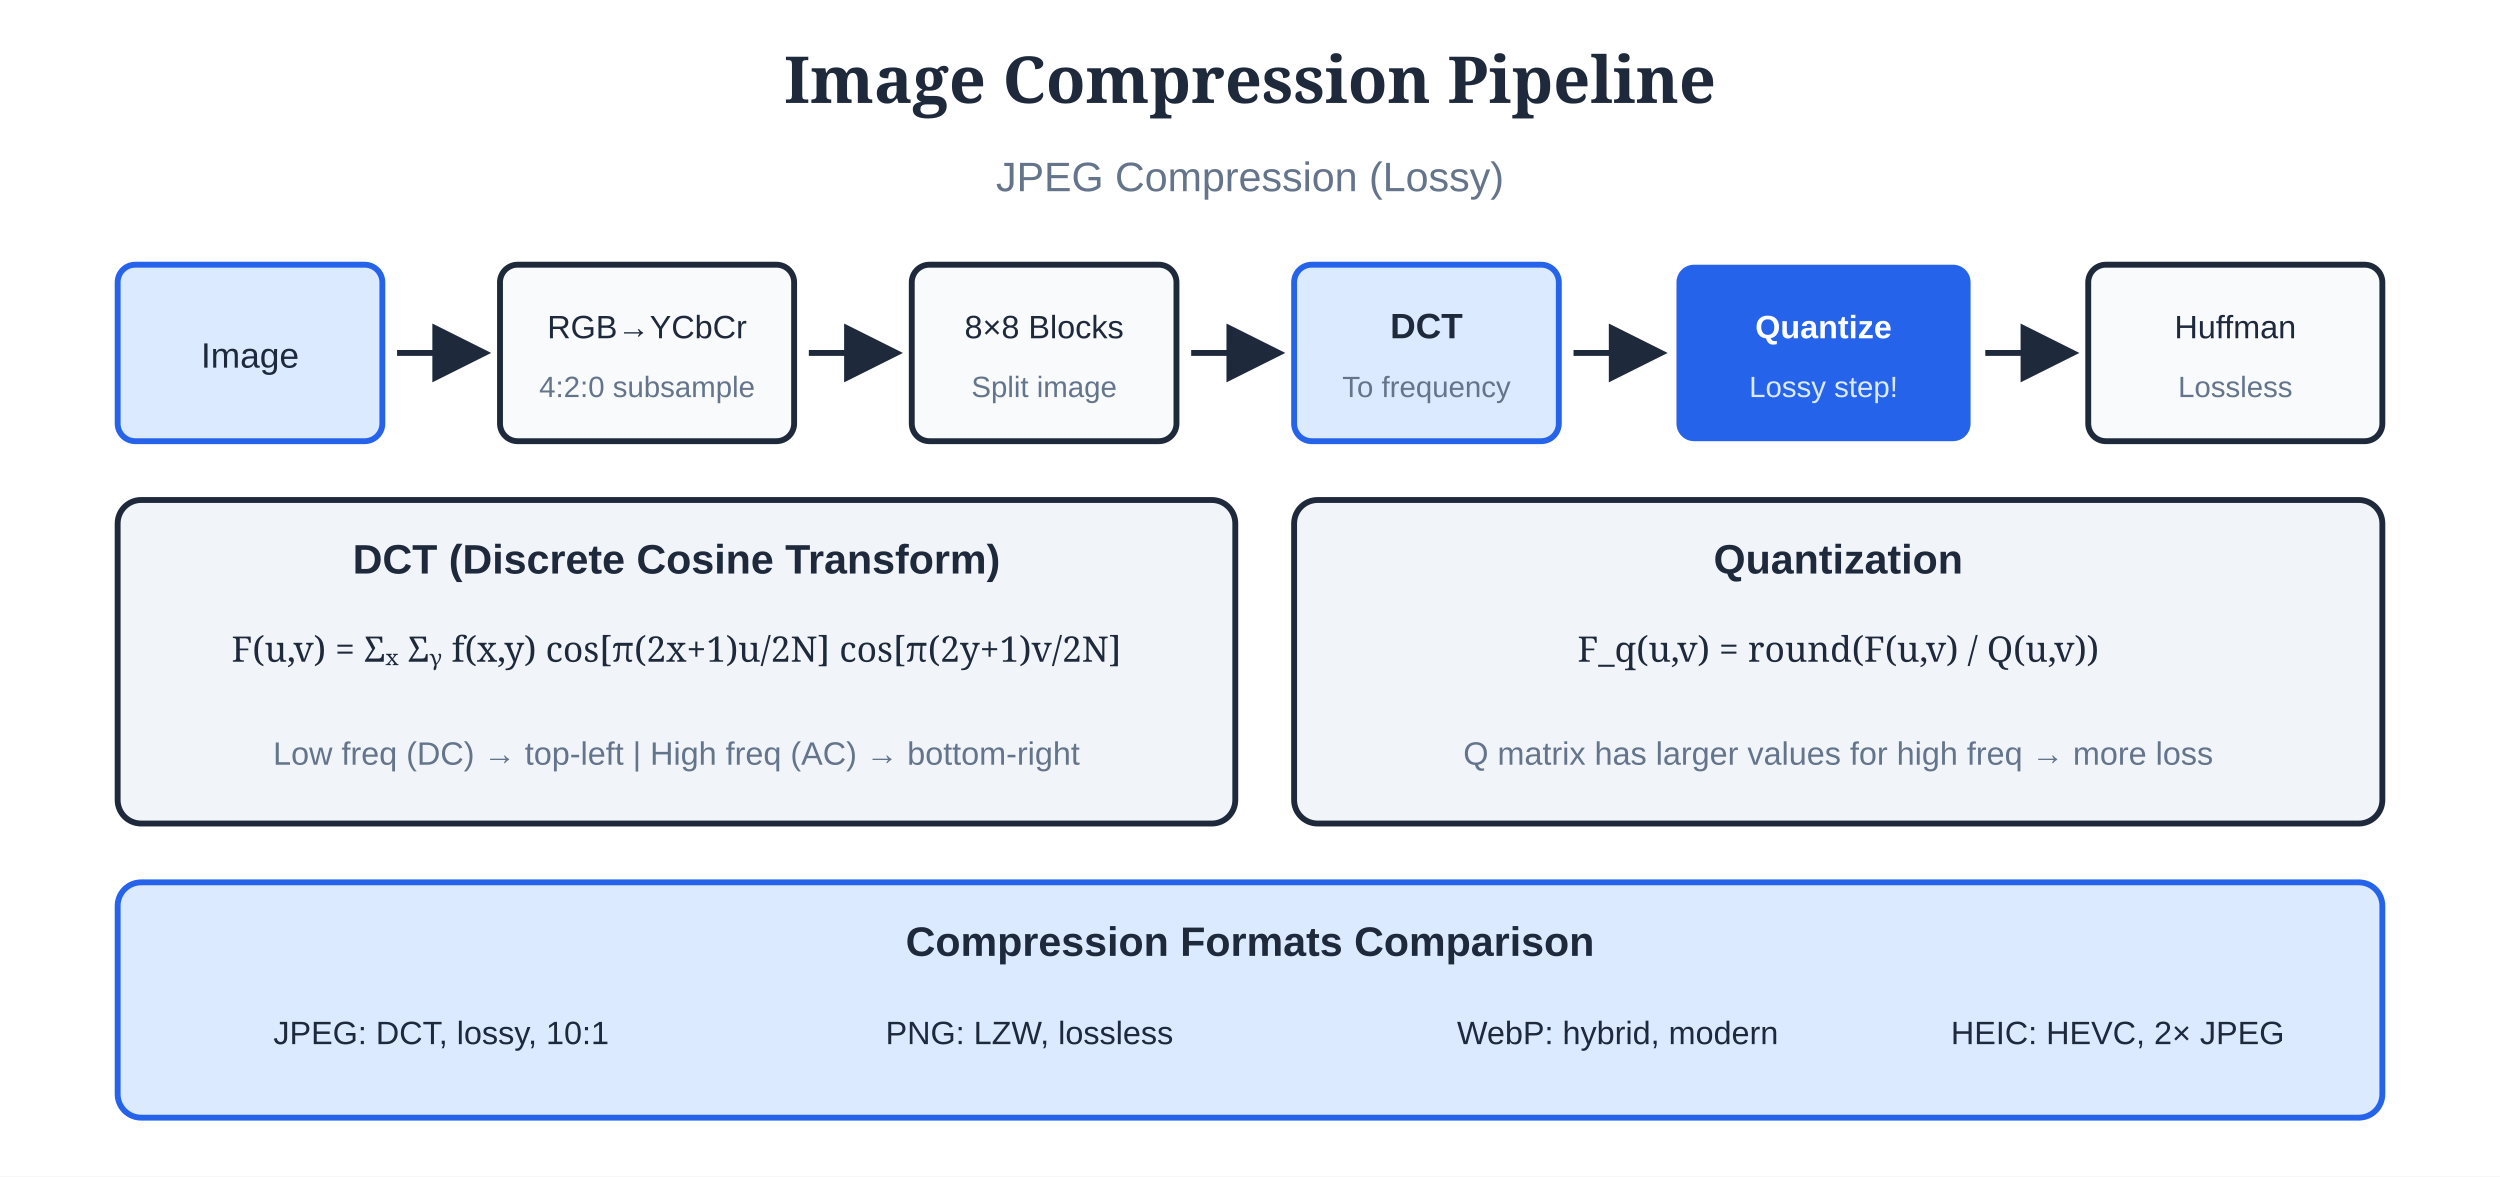
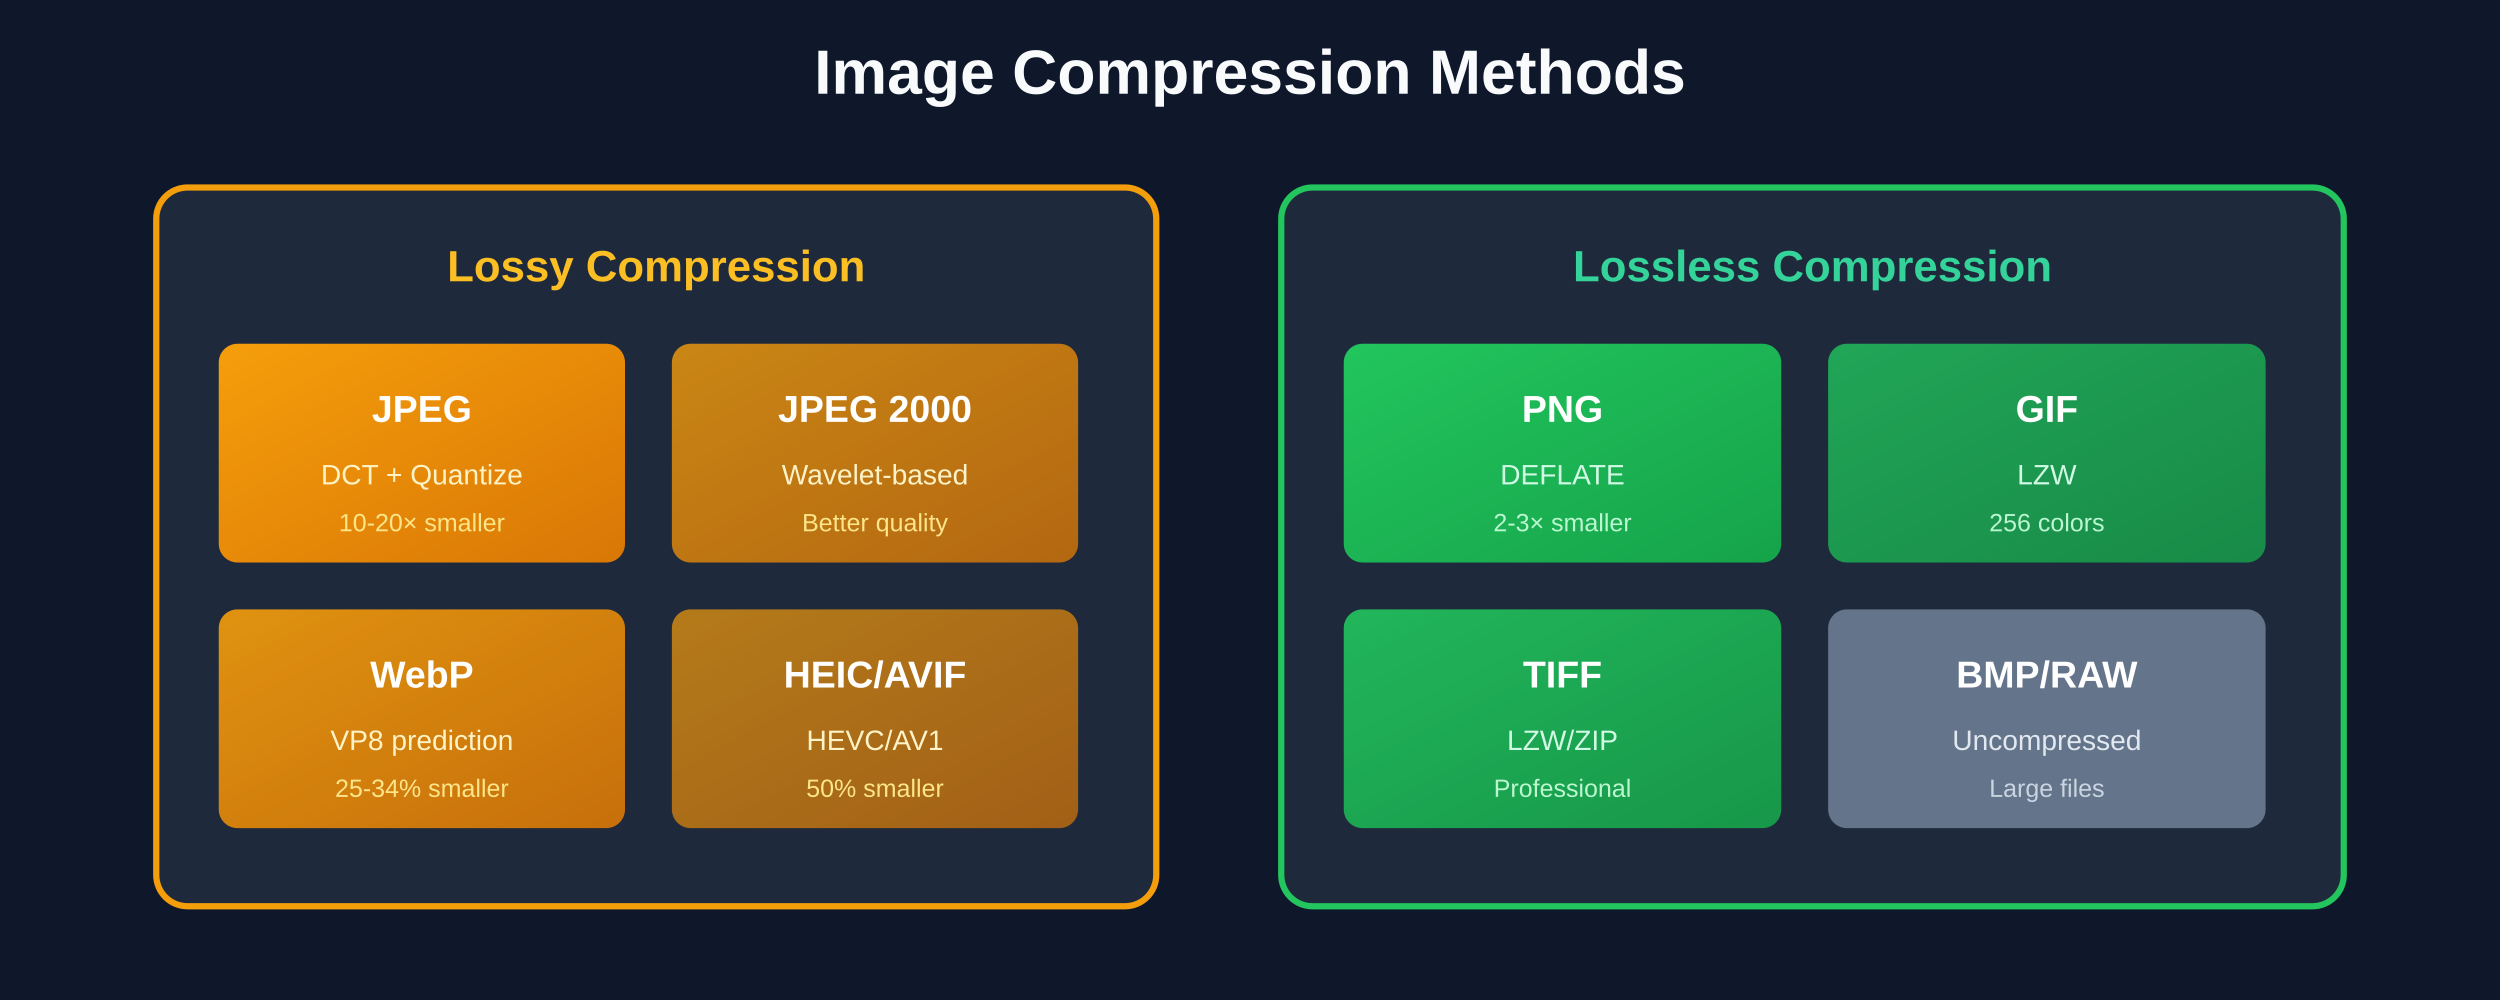
- <svg xmlns="http://www.w3.org/2000/svg" viewBox="0 0 850 400">
-   <rect width="850" height="400" fill="#ffffff" />
-   <text x="425" y="35" font-family="Georgia, serif" font-size="22" font-weight="bold" fill="#1e293b" text-anchor="middle">Image Compression Pipeline</text>
-   <text x="425" y="65" font-family="Arial, sans-serif" font-size="14" fill="#64748b" text-anchor="middle">JPEG Compression (Lossy)</text>
-   <rect x="40" y="90" width="90" height="60" fill="#dbeafe" stroke="#2563eb" stroke-width="2" rx="6" />
-   <text x="85" y="125" font-family="Arial, sans-serif" font-size="12" fill="#1e293b" text-anchor="middle">Image</text>
-   <path d="M 135 120 L 165 120" stroke="#1e293b" stroke-width="2" marker-end="url(#arr)" />
+ <svg xmlns="http://www.w3.org/2000/svg" viewBox="0 0 800 320">
  <defs>
-     <marker id="arr" markerWidth="10" markerHeight="10" refX="9" refY="5" orient="auto">
-       <path d="M0,0 L0,10 L10,5 z" fill="#1e293b" />
-     </marker>
+     <linearGradient id="lossyGrad" x1="0%" y1="0%" x2="100%" y2="100%">
+       <stop offset="0%" style="stop-color:#f59e0b" />
+       <stop offset="100%" style="stop-color:#d97706" />
+     </linearGradient>
+     <linearGradient id="losslessGrad" x1="0%" y1="0%" x2="100%" y2="100%">
+       <stop offset="0%" style="stop-color:#22c55e" />
+       <stop offset="100%" style="stop-color:#16a34a" />
+     </linearGradient>
  </defs>
-   <rect x="170" y="90" width="100" height="60" fill="#f8fafc" stroke="#1e293b" stroke-width="2" rx="6" />
-   <text x="220" y="115" font-family="Arial, sans-serif" font-size="11" fill="#1e293b" text-anchor="middle">RGB→YCbCr</text>
-   <text x="220" y="135" font-family="Arial, sans-serif" font-size="10" fill="#64748b" text-anchor="middle">4:2:0 subsample</text>
-   <path d="M 275 120 L 305 120" stroke="#1e293b" stroke-width="2" marker-end="url(#arr)" />
-   <rect x="310" y="90" width="90" height="60" fill="#f8fafc" stroke="#1e293b" stroke-width="2" rx="6" />
-   <text x="355" y="115" font-family="Arial, sans-serif" font-size="11" fill="#1e293b" text-anchor="middle">8×8 Blocks</text>
-   <text x="355" y="135" font-family="Arial, sans-serif" font-size="10" fill="#64748b" text-anchor="middle">Split image</text>
-   <path d="M 405 120 L 435 120" stroke="#1e293b" stroke-width="2" marker-end="url(#arr)" />
-   <rect x="440" y="90" width="90" height="60" fill="#dbeafe" stroke="#2563eb" stroke-width="2" rx="6" />
-   <text x="485" y="115" font-family="Arial, sans-serif" font-size="12" font-weight="bold" fill="#1e293b" text-anchor="middle">DCT</text>
-   <text x="485" y="135" font-family="Arial, sans-serif" font-size="10" fill="#64748b" text-anchor="middle">To frequency</text>
-   <path d="M 535 120 L 565 120" stroke="#1e293b" stroke-width="2" marker-end="url(#arr)" />
-   <rect x="570" y="90" width="100" height="60" fill="#2563eb" rx="6" />
-   <text x="620" y="115" font-family="Arial, sans-serif" font-size="11" font-weight="bold" fill="#ffffff" text-anchor="middle">Quantize</text>
-   <text x="620" y="135" font-family="Arial, sans-serif" font-size="10" fill="#dbeafe" text-anchor="middle">Lossy step!</text>
-   <path d="M 675 120 L 705 120" stroke="#1e293b" stroke-width="2" marker-end="url(#arr)" />
-   <rect x="710" y="90" width="100" height="60" fill="#f8fafc" stroke="#1e293b" stroke-width="2" rx="6" />
-   <text x="760" y="115" font-family="Arial, sans-serif" font-size="11" fill="#1e293b" text-anchor="middle">Huffman</text>
-   <text x="760" y="135" font-family="Arial, sans-serif" font-size="10" fill="#64748b" text-anchor="middle">Lossless</text>
-   <rect x="40" y="170" width="380" height="110" fill="#f1f5f9" stroke="#1e293b" stroke-width="2" rx="8" />
-   <text x="230" y="195" font-family="Arial, sans-serif" font-size="14" font-weight="bold" fill="#1e293b" text-anchor="middle">DCT (Discrete Cosine Transform)</text>
-   <text x="230" y="225" font-family="Georgia, serif" font-size="12" fill="#1e293b" text-anchor="middle">F(u,v) = Σₓ Σᵧ f(x,y) cos[π(2x+1)u/2N] cos[π(2y+1)v/2N]</text>
-   <text x="230" y="260" font-family="Arial, sans-serif" font-size="11" fill="#64748b" text-anchor="middle">Low freq (DC) → top-left | High freq (AC) → bottom-right</text>
-   <rect x="440" y="170" width="370" height="110" fill="#f1f5f9" stroke="#1e293b" stroke-width="2" rx="8" />
-   <text x="625" y="195" font-family="Arial, sans-serif" font-size="14" font-weight="bold" fill="#1e293b" text-anchor="middle">Quantization</text>
-   <text x="625" y="225" font-family="Georgia, serif" font-size="12" fill="#1e293b" text-anchor="middle">F_q(u,v) = round(F(u,v) / Q(u,v))</text>
-   <text x="625" y="260" font-family="Arial, sans-serif" font-size="11" fill="#64748b" text-anchor="middle">Q matrix has larger values for high freq → more loss</text>
-   <rect x="40" y="300" width="770" height="80" fill="#dbeafe" stroke="#2563eb" stroke-width="2" rx="8" />
-   <text x="425" y="325" font-family="Arial, sans-serif" font-size="14" font-weight="bold" fill="#1e293b" text-anchor="middle">Compression Formats Comparison</text>
-   <text x="150" y="355" font-family="Arial, sans-serif" font-size="11" fill="#1e293b" text-anchor="middle">JPEG: DCT, lossy, 10:1</text>
-   <text x="350" y="355" font-family="Arial, sans-serif" font-size="11" fill="#1e293b" text-anchor="middle">PNG: LZW, lossless</text>
-   <text x="550" y="355" font-family="Arial, sans-serif" font-size="11" fill="#1e293b" text-anchor="middle">WebP: hybrid, modern</text>
-   <text x="720" y="355" font-family="Arial, sans-serif" font-size="11" fill="#1e293b" text-anchor="middle">HEIC: HEVC, 2× JPEG</text>
+   <rect width="800" height="320" fill="#0f172a" />
+   <text x="400" y="30" text-anchor="middle" font-family="Arial, sans-serif" font-size="20" font-weight="bold" fill="#f8fafc">Image Compression Methods</text>
+   <g transform="translate(50, 60)">
+     <rect width="320" height="230" rx="10" fill="#1e293b" stroke="#f59e0b" stroke-width="2" />
+     <text x="160" y="30" text-anchor="middle" font-family="Arial, sans-serif" font-size="14" font-weight="bold" fill="#fbbf24">Lossy Compression</text>
+     <g transform="translate(20, 50)">
+       <rect width="130" height="70" rx="6" fill="url(#lossyGrad)" />
+       <text x="65" y="25" text-anchor="middle" font-family="Arial, sans-serif" font-size="12" font-weight="bold" fill="#fff">JPEG</text>
+       <text x="65" y="45" text-anchor="middle" font-family="Arial, sans-serif" font-size="9" fill="#fef3c7">DCT + Quantize</text>
+       <text x="65" y="60" text-anchor="middle" font-family="Arial, sans-serif" font-size="8" fill="#fde68a">10-20× smaller</text>
+     </g>
+     <g transform="translate(165, 50)">
+       <rect width="130" height="70" rx="6" fill="url(#lossyGrad)" opacity="0.8" />
+       <text x="65" y="25" text-anchor="middle" font-family="Arial, sans-serif" font-size="12" font-weight="bold" fill="#fff">JPEG 2000</text>
+       <text x="65" y="45" text-anchor="middle" font-family="Arial, sans-serif" font-size="9" fill="#fef3c7">Wavelet-based</text>
+       <text x="65" y="60" text-anchor="middle" font-family="Arial, sans-serif" font-size="8" fill="#fde68a">Better quality</text>
+     </g>
+     <g transform="translate(20, 135)">
+       <rect width="130" height="70" rx="6" fill="url(#lossyGrad)" opacity="0.9" />
+       <text x="65" y="25" text-anchor="middle" font-family="Arial, sans-serif" font-size="12" font-weight="bold" fill="#fff">WebP</text>
+       <text x="65" y="45" text-anchor="middle" font-family="Arial, sans-serif" font-size="9" fill="#fef3c7">VP8 prediction</text>
+       <text x="65" y="60" text-anchor="middle" font-family="Arial, sans-serif" font-size="8" fill="#fde68a">25-34% smaller</text>
+     </g>
+     <g transform="translate(165, 135)">
+       <rect width="130" height="70" rx="6" fill="url(#lossyGrad)" opacity="0.7" />
+       <text x="65" y="25" text-anchor="middle" font-family="Arial, sans-serif" font-size="12" font-weight="bold" fill="#fff">HEIC/AVIF</text>
+       <text x="65" y="45" text-anchor="middle" font-family="Arial, sans-serif" font-size="9" fill="#fef3c7">HEVC/AV1</text>
+       <text x="65" y="60" text-anchor="middle" font-family="Arial, sans-serif" font-size="8" fill="#fde68a">50% smaller</text>
+     </g>
+   </g>
+   <g transform="translate(410, 60)">
+     <rect width="340" height="230" rx="10" fill="#1e293b" stroke="#22c55e" stroke-width="2" />
+     <text x="170" y="30" text-anchor="middle" font-family="Arial, sans-serif" font-size="14" font-weight="bold" fill="#34d399">Lossless Compression</text>
+     <g transform="translate(20, 50)">
+       <rect width="140" height="70" rx="6" fill="url(#losslessGrad)" />
+       <text x="70" y="25" text-anchor="middle" font-family="Arial, sans-serif" font-size="12" font-weight="bold" fill="#fff">PNG</text>
+       <text x="70" y="45" text-anchor="middle" font-family="Arial, sans-serif" font-size="9" fill="#d1fae5">DEFLATE</text>
+       <text x="70" y="60" text-anchor="middle" font-family="Arial, sans-serif" font-size="8" fill="#bbf7d0">2-3× smaller</text>
+     </g>
+     <g transform="translate(175, 50)">
+       <rect width="140" height="70" rx="6" fill="url(#losslessGrad)" opacity="0.8" />
+       <text x="70" y="25" text-anchor="middle" font-family="Arial, sans-serif" font-size="12" font-weight="bold" fill="#fff">GIF</text>
+       <text x="70" y="45" text-anchor="middle" font-family="Arial, sans-serif" font-size="9" fill="#d1fae5">LZW</text>
+       <text x="70" y="60" text-anchor="middle" font-family="Arial, sans-serif" font-size="8" fill="#bbf7d0">256 colors</text>
+     </g>
+     <g transform="translate(20, 135)">
+       <rect width="140" height="70" rx="6" fill="url(#losslessGrad)" opacity="0.9" />
+       <text x="70" y="25" text-anchor="middle" font-family="Arial, sans-serif" font-size="12" font-weight="bold" fill="#fff">TIFF</text>
+       <text x="70" y="45" text-anchor="middle" font-family="Arial, sans-serif" font-size="9" fill="#d1fae5">LZW/ZIP</text>
+       <text x="70" y="60" text-anchor="middle" font-family="Arial, sans-serif" font-size="8" fill="#bbf7d0">Professional</text>
+     </g>
+     <g transform="translate(175, 135)">
+       <rect width="140" height="70" rx="6" fill="#64748b" />
+       <text x="70" y="25" text-anchor="middle" font-family="Arial, sans-serif" font-size="12" font-weight="bold" fill="#fff">BMP/RAW</text>
+       <text x="70" y="45" text-anchor="middle" font-family="Arial, sans-serif" font-size="9" fill="#e2e8f0">Uncompressed</text>
+       <text x="70" y="60" text-anchor="middle" font-family="Arial, sans-serif" font-size="8" fill="#cbd5e1">Large files</text>
+     </g>
+   </g>
</svg>
